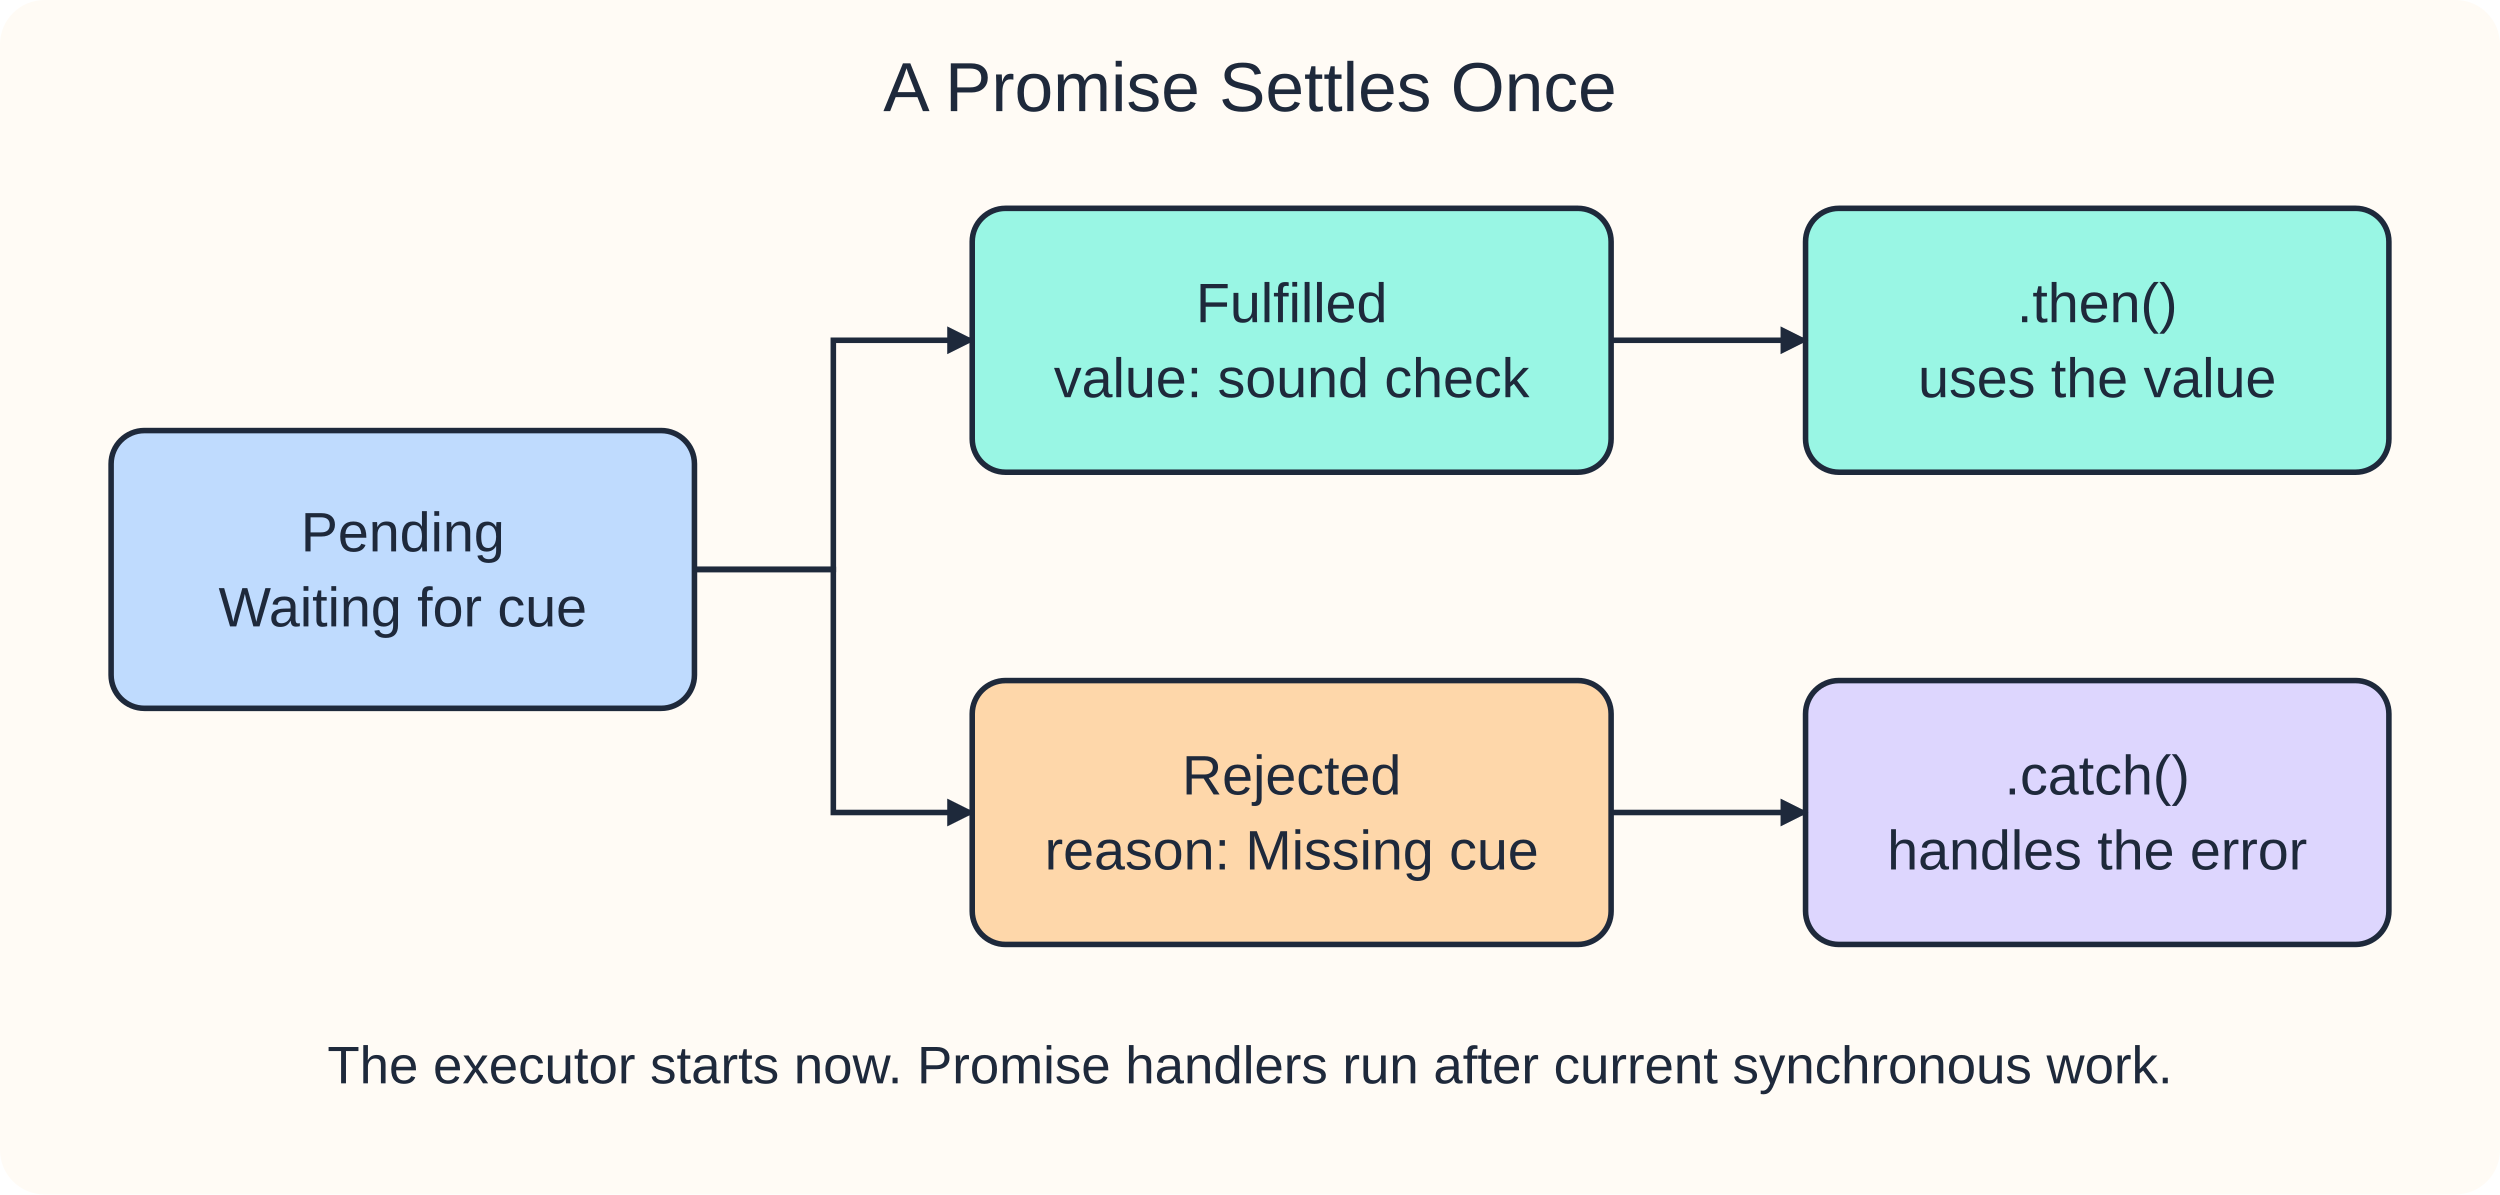
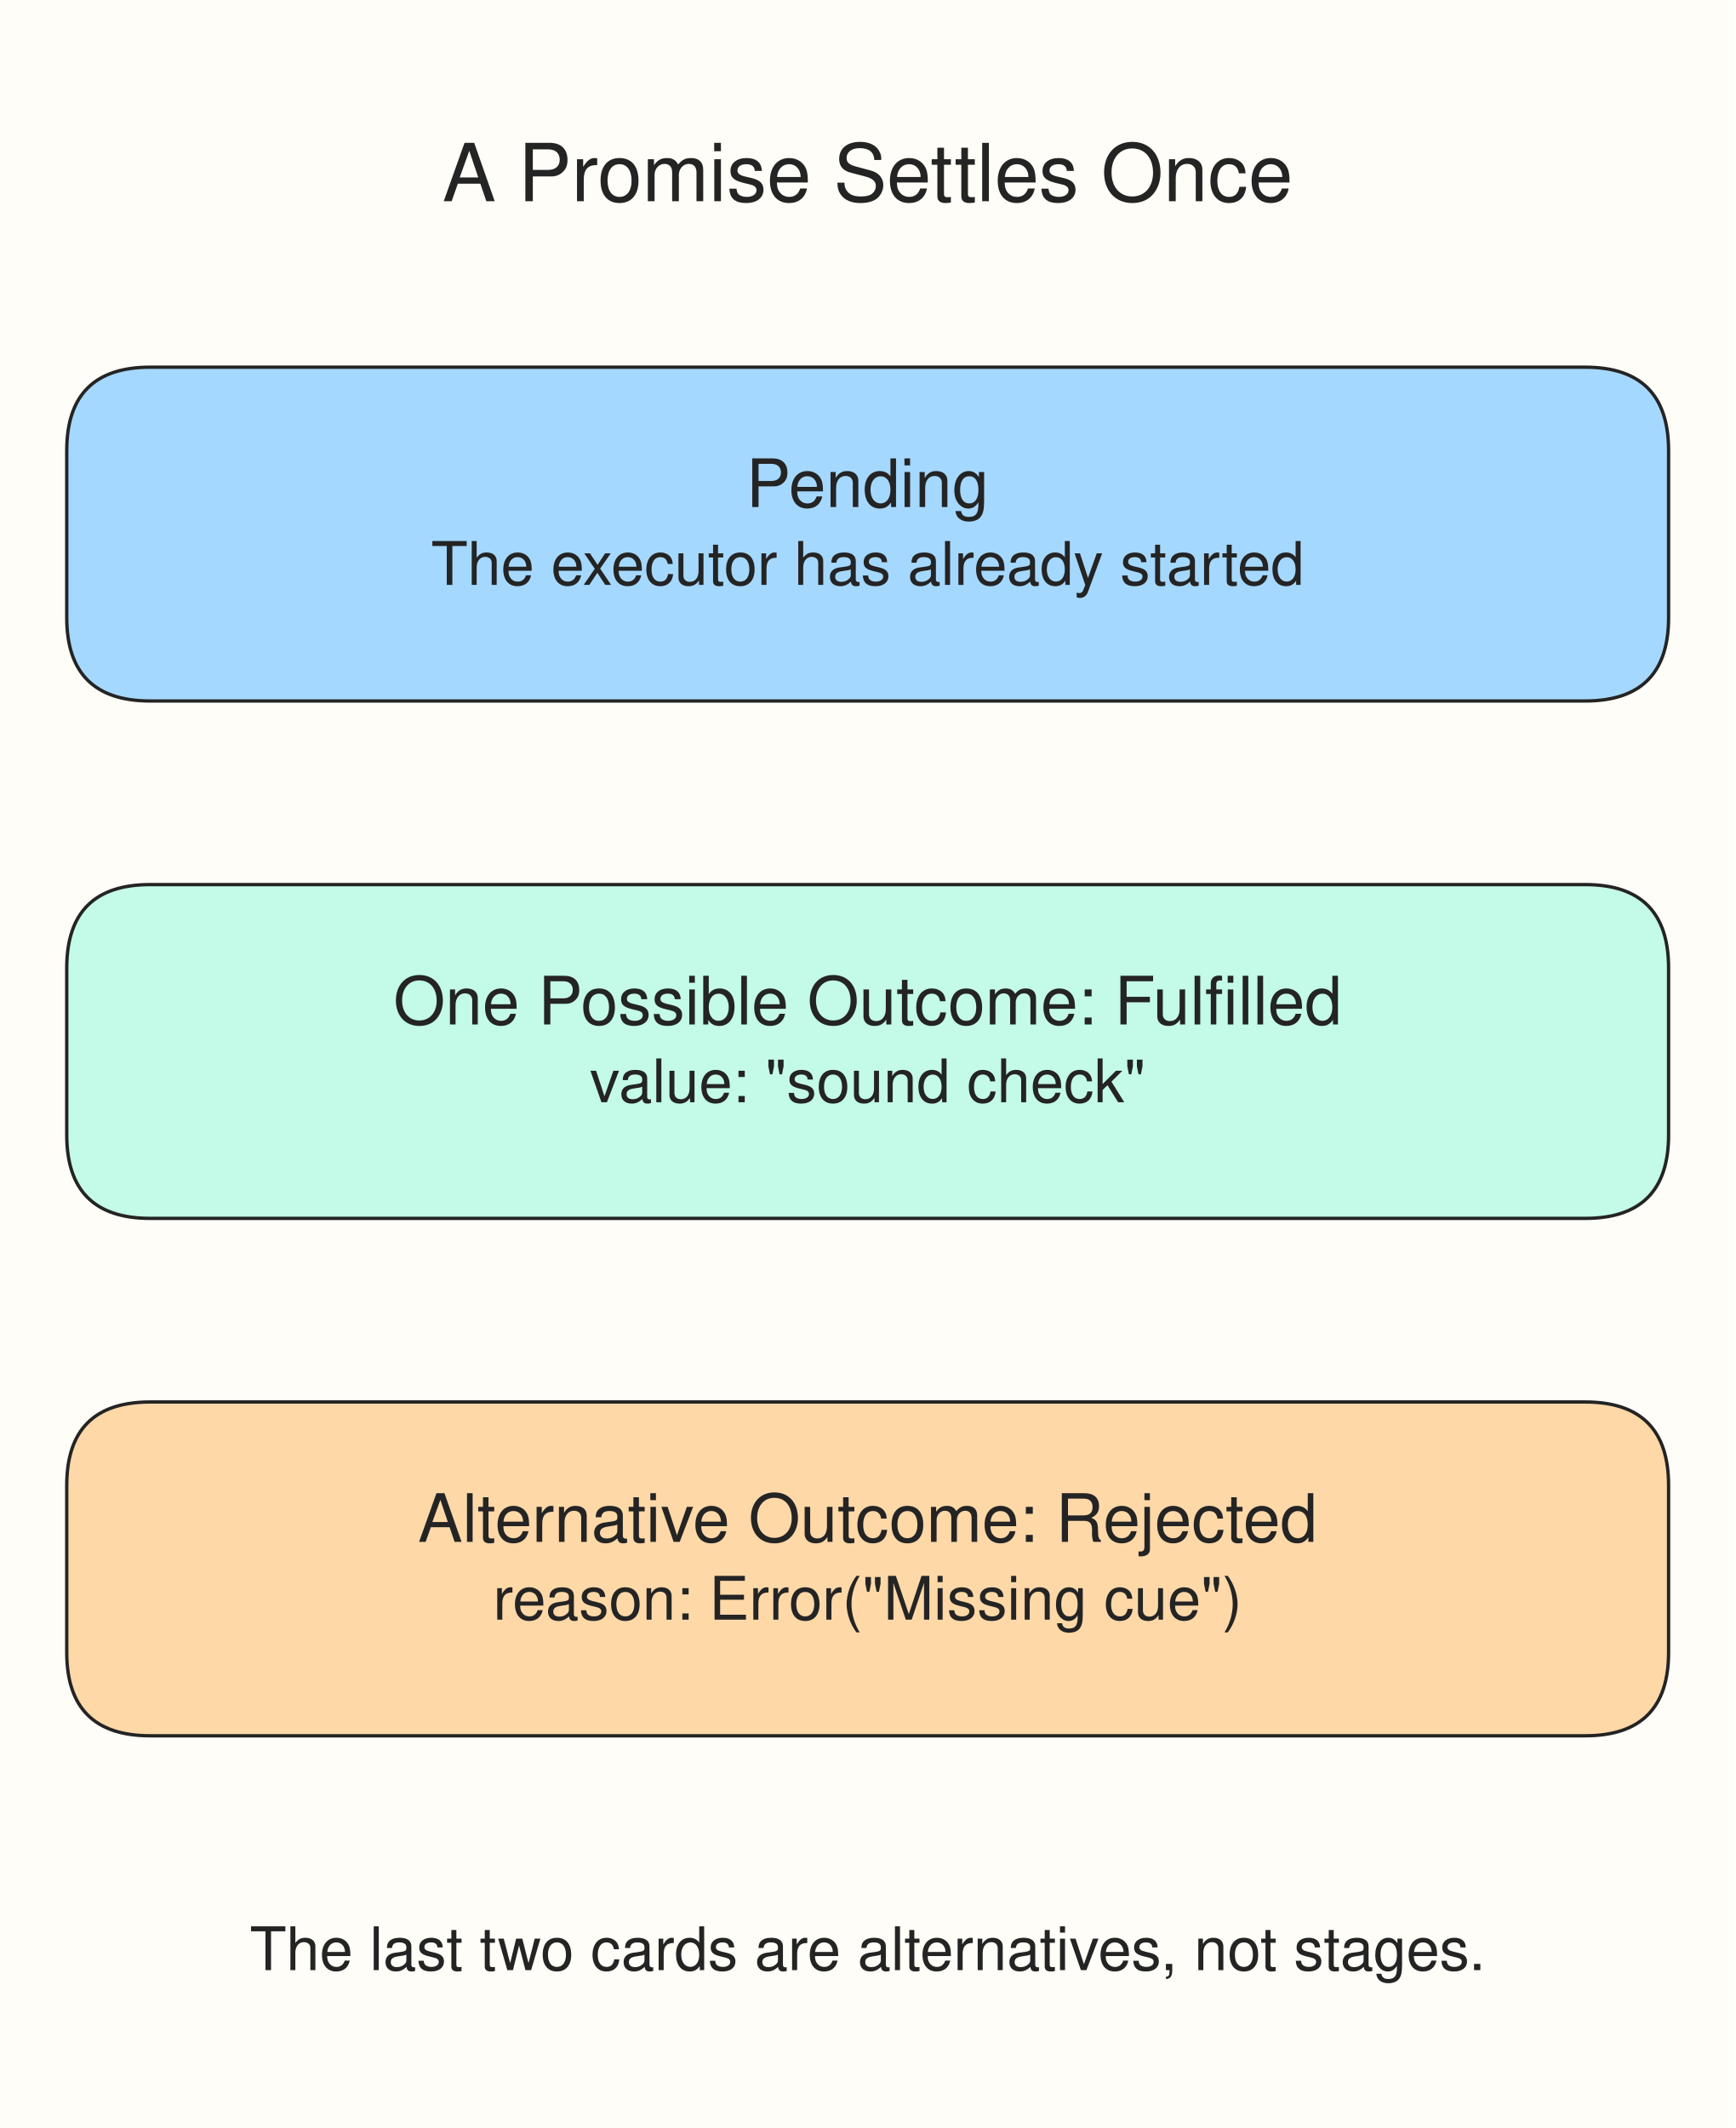
- <svg xmlns="http://www.w3.org/2000/svg" width="900" height="430" viewBox="0 0 900 430" role="img" aria-labelledby="title desc">
-   <rect width="900" height="430" rx="16" fill="#fffbf5" />
+ <svg xmlns="http://www.w3.org/2000/svg" version="1.1" viewBox="0 0 520 637.5" width="520" height="637.5" role="img" aria-labelledby="figure-title figure-desc">
  <defs>
-     <marker id="arrow" markerWidth="10" markerHeight="10" refX="9" refY="5" orient="auto" markerUnits="userSpaceOnUse">
-       <path d="M0 0 L10 5 L0 10Z" fill="#1e293b" />
-     </marker>
+     <style class="style-fonts">
+       </style>
  </defs>
-   <text x="450" y="40" text-anchor="middle" font-family="Arial,sans-serif" font-size="25" fill="#1e293b">A Promise Settles Once</text>
-   <rect x="40" y="155" width="210" height="100" rx="12" fill="#bfdbfe" stroke="#1e293b" stroke-width="2" />
-   <text x="145.0" y="198.5" text-anchor="middle" font-family="Arial,sans-serif" font-size="20" fill="#1e293b">Pending</text>
-   <text x="145.0" y="225.5" text-anchor="middle" font-family="Arial,sans-serif" font-size="20" fill="#1e293b">Waiting for cue</text>
-   <rect x="350" y="75" width="230" height="95" rx="12" fill="#99f6e4" stroke="#1e293b" stroke-width="2" />
-   <text x="465.0" y="116.0" text-anchor="middle" font-family="Arial,sans-serif" font-size="20" fill="#1e293b">Fulfilled</text>
-   <text x="465.0" y="143.0" text-anchor="middle" font-family="Arial,sans-serif" font-size="20" fill="#1e293b">value: sound check</text>
-   <rect x="350" y="245" width="230" height="95" rx="12" fill="#fed7aa" stroke="#1e293b" stroke-width="2" />
-   <text x="465.0" y="286.0" text-anchor="middle" font-family="Arial,sans-serif" font-size="20" fill="#1e293b">Rejected</text>
-   <text x="465.0" y="313.0" text-anchor="middle" font-family="Arial,sans-serif" font-size="20" fill="#1e293b">reason: Missing cue</text>
-   <rect x="650" y="75" width="210" height="95" rx="12" fill="#99f6e4" stroke="#1e293b" stroke-width="2" />
-   <text x="755.0" y="116.0" text-anchor="middle" font-family="Arial,sans-serif" font-size="20" fill="#1e293b">.then()</text>
-   <text x="755.0" y="143.0" text-anchor="middle" font-family="Arial,sans-serif" font-size="20" fill="#1e293b">uses the value</text>
-   <rect x="650" y="245" width="210" height="95" rx="12" fill="#ddd6fe" stroke="#1e293b" stroke-width="2" />
-   <text x="755.0" y="286.0" text-anchor="middle" font-family="Arial,sans-serif" font-size="20" fill="#1e293b">.catch()</text>
-   <text x="755.0" y="313.0" text-anchor="middle" font-family="Arial,sans-serif" font-size="20" fill="#1e293b">handles the error</text>
-   <path d="M250 205 L300 205 L300 122.5 L350 122.5" fill="none" stroke="#1e293b" stroke-width="2" marker-end="url(#arrow)" />
-   <path d="M250 205 L300 205 L300 292.5 L350 292.5" fill="none" stroke="#1e293b" stroke-width="2" marker-end="url(#arrow)" />
-   <path d="M580 122.5 L650 122.5" fill="none" stroke="#1e293b" stroke-width="2" marker-end="url(#arrow)" />
-   <path d="M580 292.5 L650 292.5" fill="none" stroke="#1e293b" stroke-width="2" marker-end="url(#arrow)" />
-   <text x="450" y="390" text-anchor="middle" font-family="Arial,sans-serif" font-size="19" fill="#1e293b">The executor starts now. Promise handlers run after current synchronous work.</text>
+   <rect x="0" y="0" width="520" height="637.5" fill="#fffdf7" />
+   <g transform="translate(132.6172 40) rotate(0 127.3828 13.8)">
+     <text x="127.383" y="20.28" font-family="Helvetica, Segoe UI Emoji" font-size="24px" fill="#242424" text-anchor="middle" style="white-space: pre;" direction="ltr" dominant-baseline="alphabetic">A Promise Settles Once</text>
+   </g>
+   <g stroke-linecap="round" transform="translate(20 20) rotate(0 240 298.75)">
+     <path d="M32 0 C124.75 0, 217.5 0, 448 0 M32 0 C118.94 0, 205.88 0, 448 0 M448 0 C469.33 0, 480 10.67, 480 32 M448 0 C469.33 0, 480 10.67, 480 32 M480 32 C480 209.87, 480 387.75, 480 565.5 M480 32 C480 218.92, 480 405.85, 480 565.5 M480 565.5 C480 586.83, 469.33 597.5, 448 597.5 M480 565.5 C480 586.83, 469.33 597.5, 448 597.5 M448 597.5 C336.48 597.5, 224.95 597.5, 32 597.5 M448 597.5 C322.24 597.5, 196.48 597.5, 32 597.5 M32 597.5 C10.67 597.5, 0 586.83, 0 565.5 M32 597.5 C10.67 597.5, 0 586.83, 0 565.5 M0 565.5 C0 418.66, 0 271.82, 0 32 M0 565.5 C0 376.16, 0 186.83, 0 32 M0 32 C0 10.67, 10.67 0, 32 0 M0 32 C0 10.67, 10.67 0, 32 0" stroke="transparent" stroke-width="2" fill="none" />
+   </g>
+   <g stroke-linecap="round" transform="translate(20 110) rotate(0 240 50)">
+     <path d="M25 0 C122.59 0, 220.18 0, 455 0 C471.67 0, 480 8.33, 480 25 C480 40.25, 480 55.51, 480 75 C480 91.67, 471.67 100, 455 100 C317.71 100, 180.41 100, 25 100 C8.33 100, 0 91.67, 0 75 C0 58.09, 0 41.17, 0 25 C0 8.33, 8.33 0, 25 0" stroke="none" stroke-width="0" fill="#a5d8ff" />
+     <path d="M25 0 C177.54 0, 330.08 0, 455 0 M25 0 C147.27 0, 269.55 0, 455 0 M455 0 C471.67 0, 480 8.33, 480 25 M455 0 C471.67 0, 480 8.33, 480 25 M480 25 C480 39.69, 480 54.37, 480 75 M480 25 C480 41.99, 480 58.98, 480 75 M480 75 C480 91.67, 471.67 100, 455 100 M480 75 C480 91.67, 471.67 100, 455 100 M455 100 C326.41 100, 197.83 100, 25 100 M455 100 C344.13 100, 233.26 100, 25 100 M25 100 C8.33 100, 0 91.67, 0 75 M25 100 C8.33 100, 0 91.67, 0 75 M0 75 C0 58.9, 0 42.8, 0 25 M0 75 C0 64.08, 0 53.15, 0 25 M0 25 C0 8.33, 8.33 0, 25 0 M0 25 C0 8.33, 8.33 0, 25 0" stroke="#242424" stroke-width="1" fill="none" />
+   </g>
+   <g transform="translate(223.3008 135) rotate(0 36.69922 11.5)">
+     <text x="36.699" y="16.9" font-family="Helvetica, Segoe UI Emoji" font-size="20px" fill="#242424" text-anchor="middle" style="white-space: pre;" direction="ltr" dominant-baseline="alphabetic">Pending</text>
+   </g>
+   <g transform="translate(128.4277 160) rotate(0 131.5723 10.35)">
+     <text x="131.572" y="15.21" font-family="Helvetica, Segoe UI Emoji" font-size="18px" fill="#242424" text-anchor="middle" style="white-space: pre;" direction="ltr" dominant-baseline="alphabetic">The executor has already started</text>
+   </g>
+   <g stroke-linecap="round" transform="translate(20 265) rotate(0 240 50)">
+     <path d="M25 0 C193.7 0, 362.39 0, 455 0 C471.67 0, 480 8.33, 480 25 C480 37.35, 480 49.7, 480 75 C480 91.67, 471.67 100, 455 100 C287.17 100, 119.34 100, 25 100 C8.33 100, 0 91.67, 0 75 C0 62.43, 0 49.85, 0 25 C0 8.33, 8.33 0, 25 0" stroke="none" stroke-width="0" fill="#c3fae8" />
+     <path d="M25 0 C177.42 0, 329.85 0, 455 0 M25 0 C122.64 0, 220.27 0, 455 0 M455 0 C471.67 0, 480 8.33, 480 25 M455 0 C471.67 0, 480 8.33, 480 25 M480 25 C480 38.52, 480 52.05, 480 75 M480 25 C480 38.47, 480 51.93, 480 75 M480 75 C480 91.67, 471.67 100, 455 100 M480 75 C480 91.67, 471.67 100, 455 100 M455 100 C326.83 100, 198.66 100, 25 100 M455 100 C316.31 100, 177.61 100, 25 100 M25 100 C8.33 100, 0 91.67, 0 75 M25 100 C8.33 100, 0 91.67, 0 75 M0 75 C0 62.12, 0 49.24, 0 25 M0 75 C0 59.92, 0 44.84, 0 25 M0 25 C0 8.33, 8.33 0, 25 0 M0 25 C0 8.33, 8.33 0, 25 0" stroke="#242424" stroke-width="1" fill="none" />
+   </g>
+   <g transform="translate(117.1582 290) rotate(0 142.8418 11.5)">
+     <text x="142.842" y="16.9" font-family="Helvetica, Segoe UI Emoji" font-size="20px" fill="#242424" text-anchor="middle" style="white-space: pre;" direction="ltr" dominant-baseline="alphabetic">One Possible Outcome: Fulfilled</text>
+   </g>
+   <g transform="translate(176.561 315) rotate(0 83.43896 10.35)">
+     <text x="83.439" y="15.21" font-family="Helvetica, Segoe UI Emoji" font-size="18px" fill="#242424" text-anchor="middle" style="white-space: pre;" direction="ltr" dominant-baseline="alphabetic">value: "sound check"</text>
+   </g>
+   <g stroke-linecap="round" transform="translate(20 420) rotate(0 240 50)">
+     <path d="M25 0 C181.66 0, 338.32 0, 455 0 C471.67 0, 480 8.33, 480 25 C480 42.62, 480 60.23, 480 75 C480 91.67, 471.67 100, 455 100 C291.15 100, 127.3 100, 25 100 C8.33 100, 0 91.67, 0 75 C0 55.01, 0 35.03, 0 25 C0 8.33, 8.33 0, 25 0" stroke="none" stroke-width="0" fill="#ffd8a8" />
+     <path d="M25 0 C114.87 0, 204.73 0, 455 0 M25 0 C141.59 0, 258.18 0, 455 0 M455 0 C471.67 0, 480 8.33, 480 25 M455 0 C471.67 0, 480 8.33, 480 25 M480 25 C480 42.52, 480 60.04, 480 75 M480 25 C480 44.22, 480 63.45, 480 75 M480 75 C480 91.67, 471.67 100, 455 100 M480 75 C480 91.67, 471.67 100, 455 100 M455 100 C325.01 100, 195.01 100, 25 100 M455 100 C323.89 100, 192.78 100, 25 100 M25 100 C8.33 100, 0 91.67, 0 75 M25 100 C8.33 100, 0 91.67, 0 75 M0 75 C0 57.26, 0 39.51, 0 25 M0 75 C0 63.59, 0 52.18, 0 25 M0 25 C0 8.33, 8.33 0, 25 0 M0 25 C0 8.33, 8.33 0, 25 0" stroke="#242424" stroke-width="1" fill="none" />
+   </g>
+   <g transform="translate(124.3799 445) rotate(0 135.6201 11.5)">
+     <text x="135.62" y="16.9" font-family="Helvetica, Segoe UI Emoji" font-size="20px" fill="#242424" text-anchor="middle" style="white-space: pre;" direction="ltr" dominant-baseline="alphabetic">Alternative Outcome: Rejected</text>
+   </g>
+   <g transform="translate(147.5791 470) rotate(0 112.4209 10.35)">
+     <text x="112.421" y="15.21" font-family="Helvetica, Segoe UI Emoji" font-size="18px" fill="#242424" text-anchor="middle" style="white-space: pre;" direction="ltr" dominant-baseline="alphabetic">reason: Error("Missing cue")</text>
+   </g>
+   <g transform="translate(73.90918 575) rotate(0 186.0908 10.35)">
+     <text x="186.091" y="15.21" font-family="Helvetica, Segoe UI Emoji" font-size="18px" fill="#242424" text-anchor="middle" style="white-space: pre;" direction="ltr" dominant-baseline="alphabetic">The last two cards are alternatives, not stages.</text>
+   </g>
</svg>
